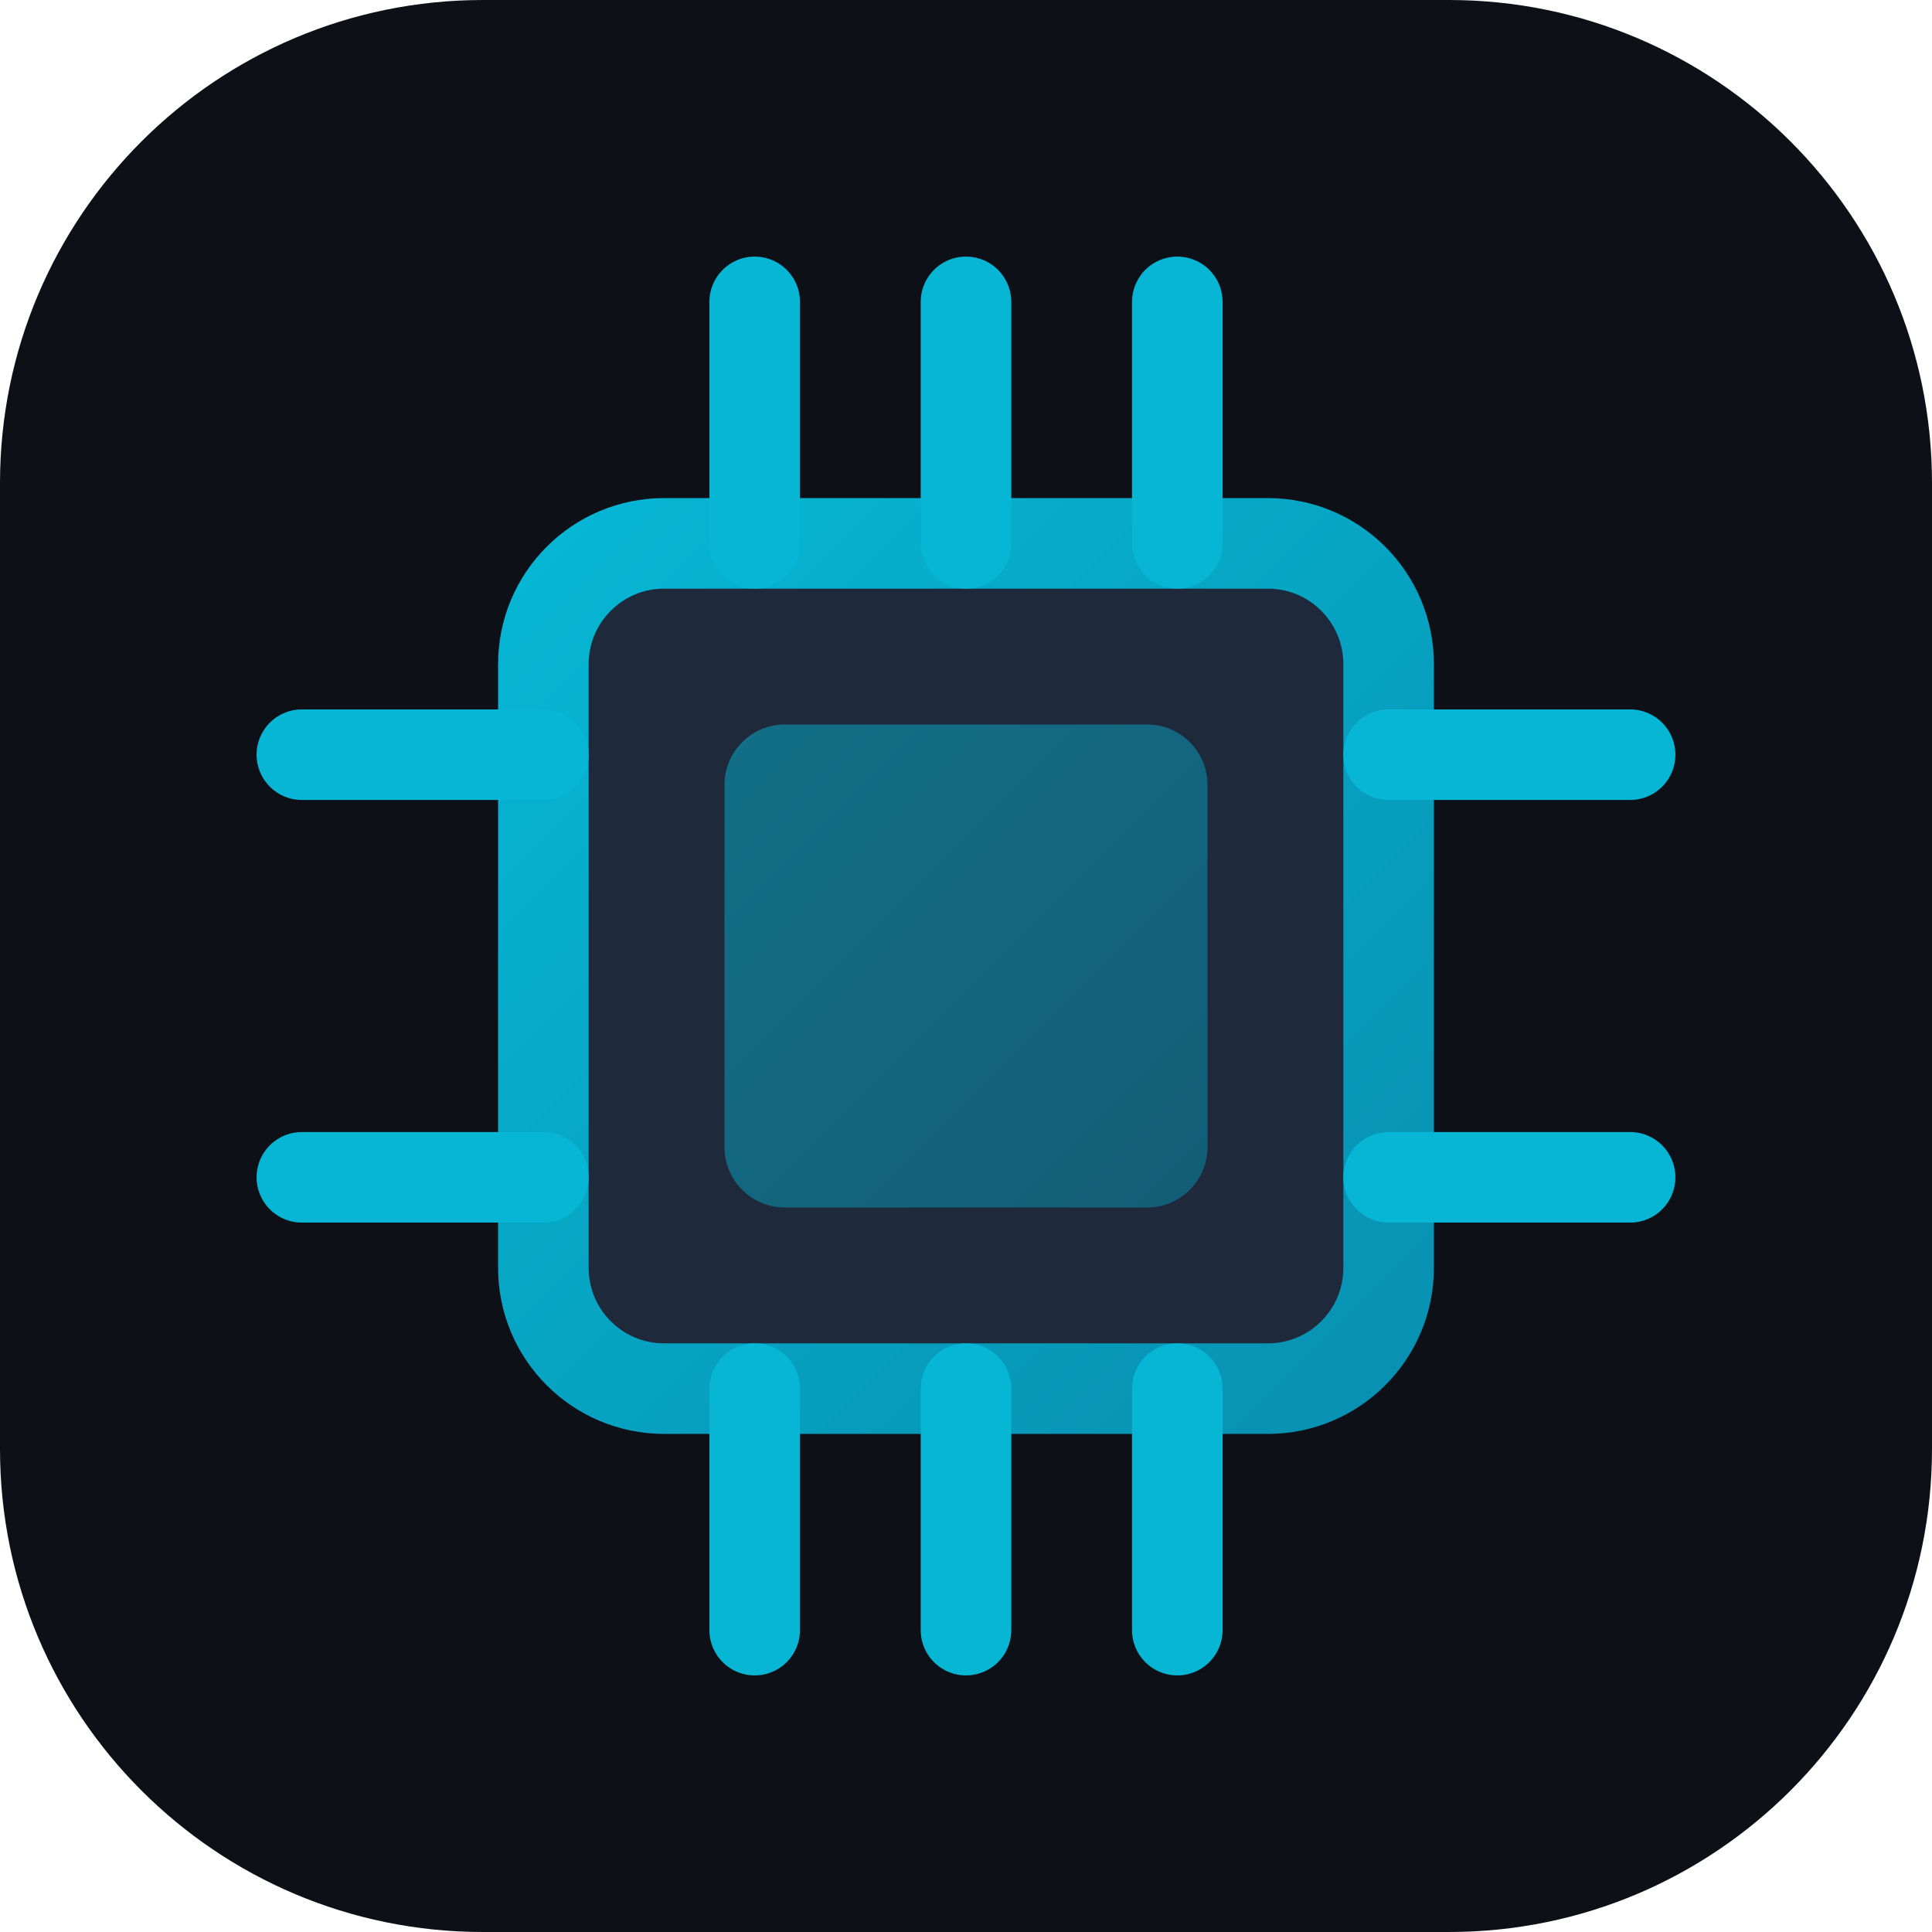
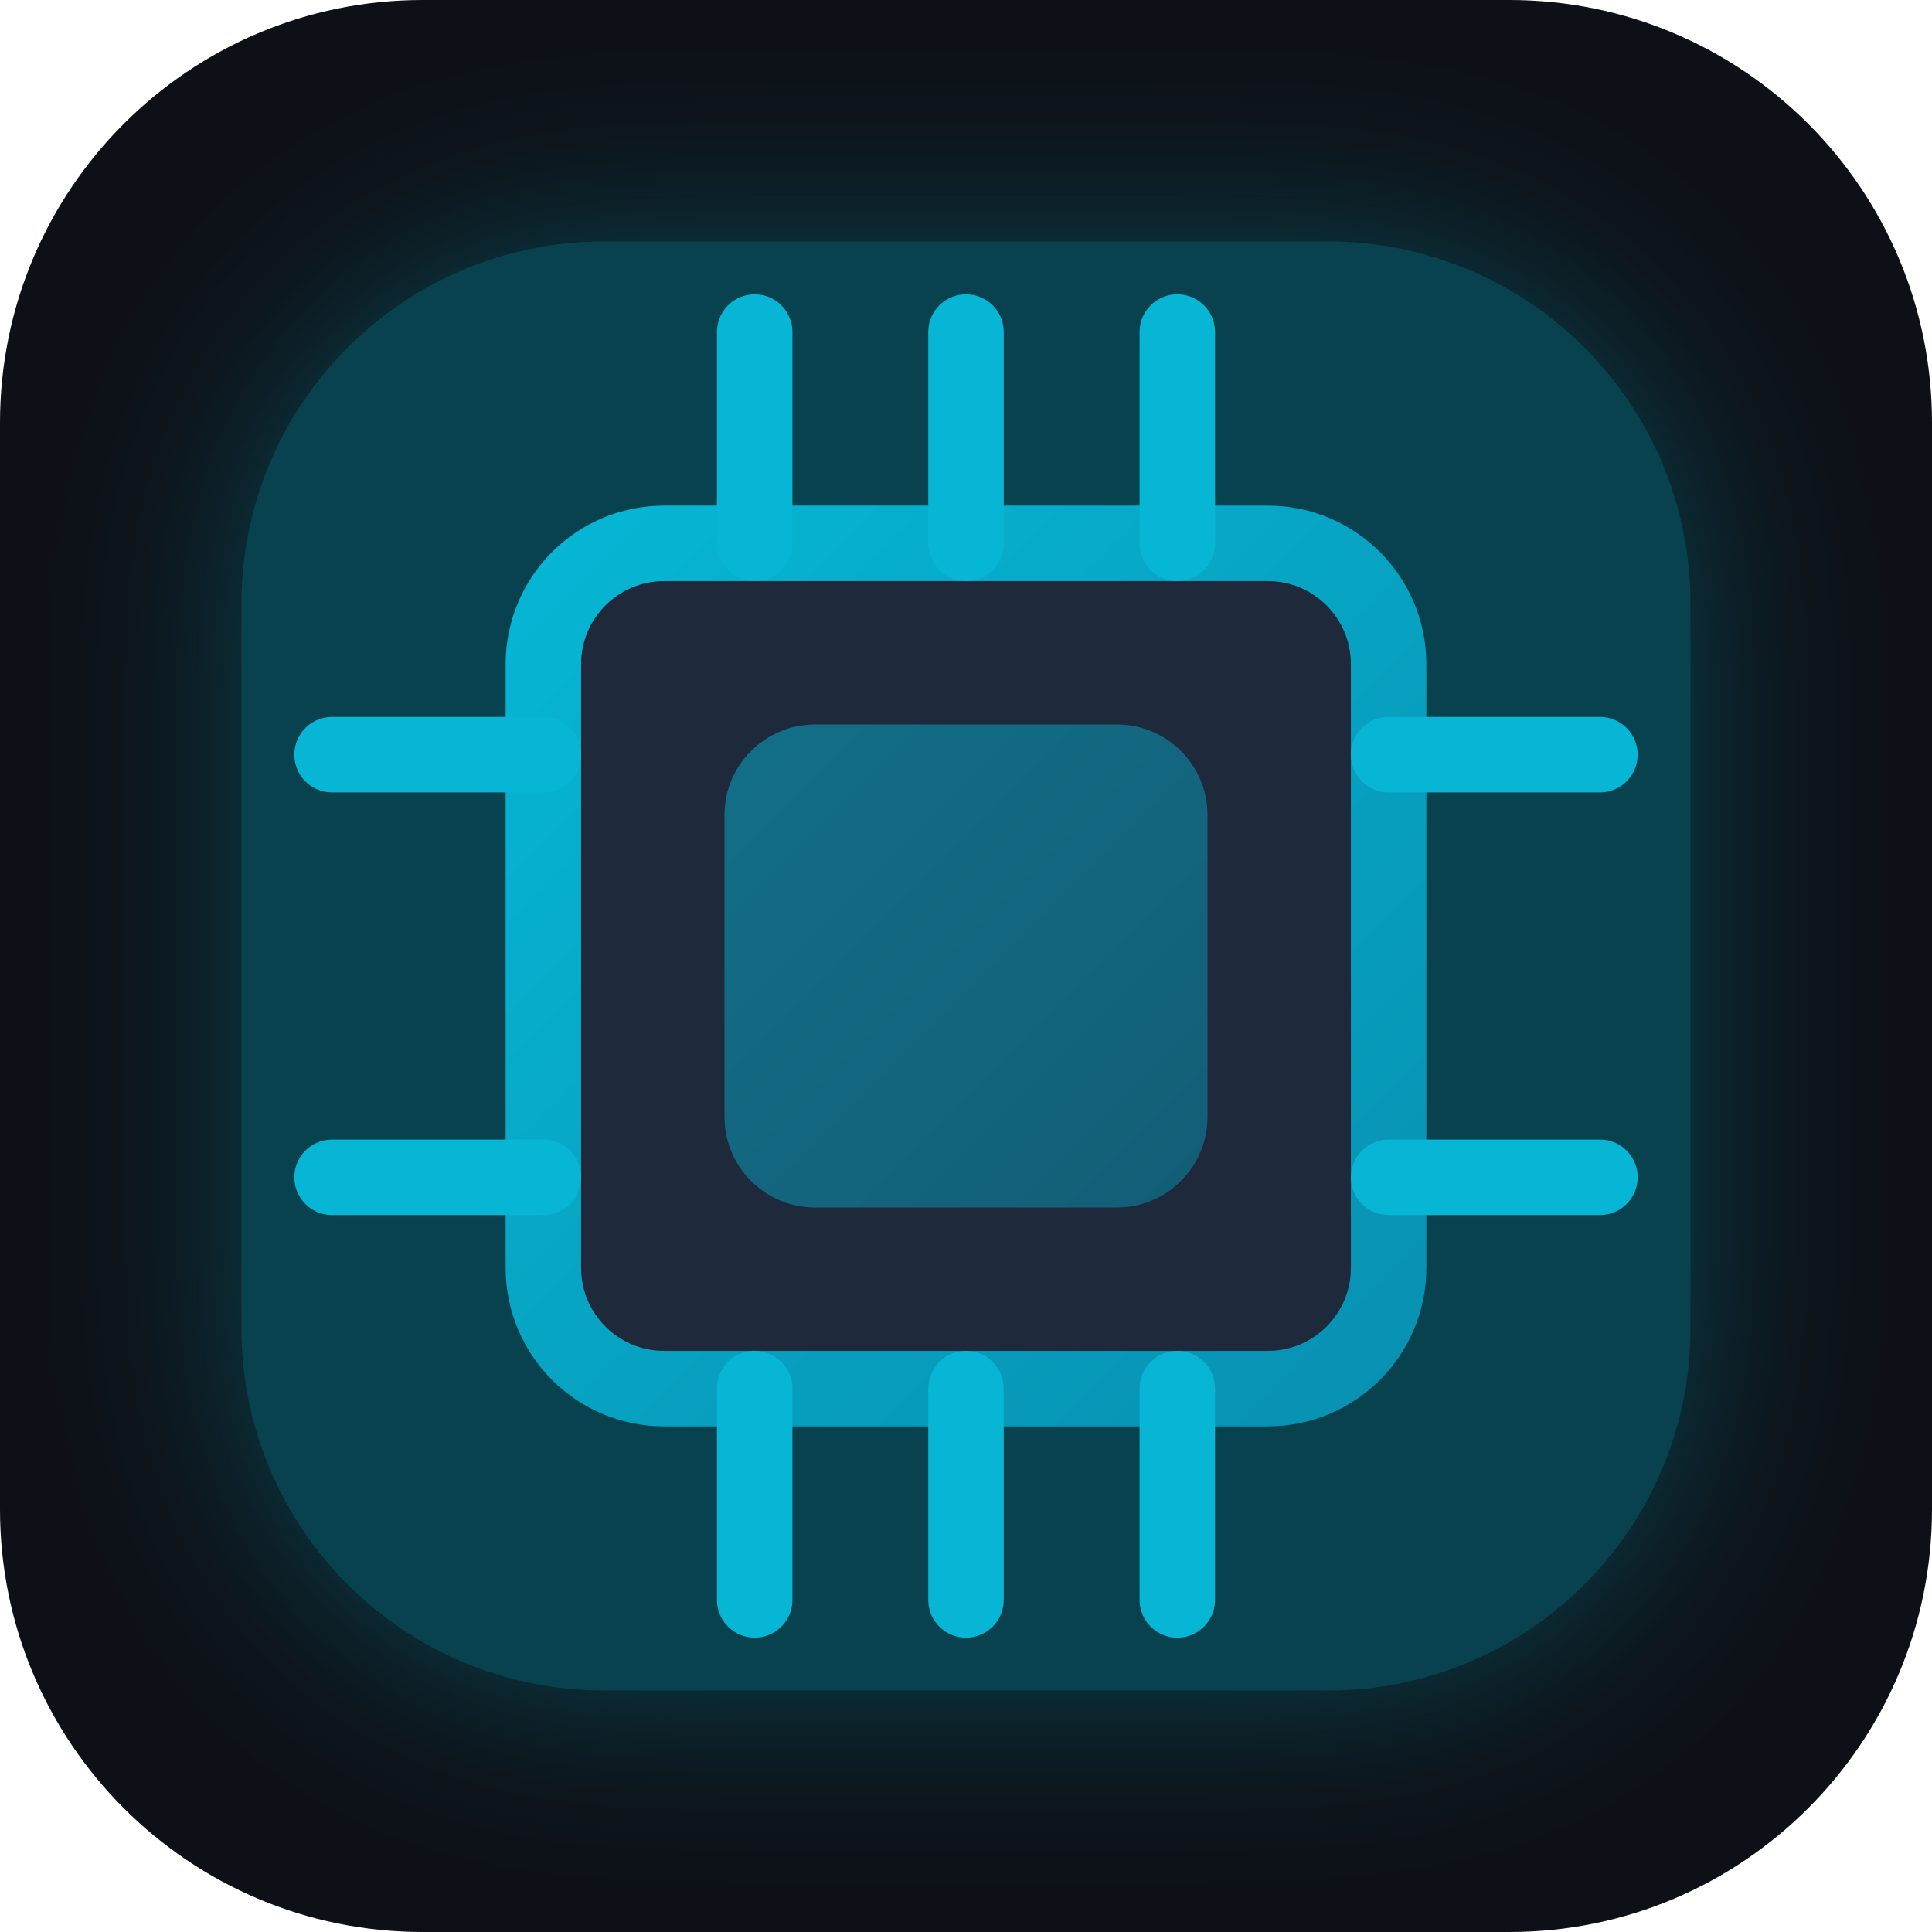
<svg xmlns="http://www.w3.org/2000/svg" viewBox="0 0 64 64" width="64" height="64">
  <defs>
-     <linearGradient id="chipGradFav" x1="0%" y1="0%" x2="100%" y2="100%">
+     <linearGradient id="chipGrad" x1="0%" y1="0%" x2="100%" y2="100%">
      <stop offset="0%" stop-color="#06b6d4" />
      <stop offset="100%" stop-color="#0891b2" />
    </linearGradient>
+     <filter id="glow" x="-50%" y="-50%" width="200%" height="200%">
+       <feGaussianBlur stdDeviation="3" result="blur" />
+       <feMerge>
+         <feMergeNode in="blur" />
+         <feMergeNode in="SourceGraphic" />
+       </feMerge>
+     </filter>
  </defs>
-   <rect width="64" height="64" rx="16" fill="#0d1117" />
+   <rect width="64" height="64" rx="14" fill="#0d1117" />
+   <rect x="8" y="8" width="48" height="48" rx="12" fill="#06b6d4" opacity="0.3" filter="url(#glow)" />
  <g transform="translate(32, 32)">
-     <rect x="-14" y="-14" width="28" height="28" rx="4" fill="#1e293b" stroke="url(#chipGradFav)" stroke-width="3" />
-     <rect x="-8" y="-8" width="16" height="16" rx="2" fill="url(#chipGradFav)" opacity="0.5" />
-     <line x1="-7" y1="-14" x2="-7" y2="-22" stroke="#06b6d4" stroke-width="3" stroke-linecap="round" />
-     <line x1="0" y1="-14" x2="0" y2="-22" stroke="#06b6d4" stroke-width="3" stroke-linecap="round" />
-     <line x1="7" y1="-14" x2="7" y2="-22" stroke="#06b6d4" stroke-width="3" stroke-linecap="round" />
-     <line x1="-7" y1="14" x2="-7" y2="22" stroke="#06b6d4" stroke-width="3" stroke-linecap="round" />
-     <line x1="0" y1="14" x2="0" y2="22" stroke="#06b6d4" stroke-width="3" stroke-linecap="round" />
-     <line x1="7" y1="14" x2="7" y2="22" stroke="#06b6d4" stroke-width="3" stroke-linecap="round" />
-     <line x1="-14" y1="-7" x2="-22" y2="-7" stroke="#06b6d4" stroke-width="3" stroke-linecap="round" />
-     <line x1="-14" y1="7" x2="-22" y2="7" stroke="#06b6d4" stroke-width="3" stroke-linecap="round" />
-     <line x1="14" y1="-7" x2="22" y2="-7" stroke="#06b6d4" stroke-width="3" stroke-linecap="round" />
-     <line x1="14" y1="7" x2="22" y2="7" stroke="#06b6d4" stroke-width="3" stroke-linecap="round" />
+     <rect x="-14" y="-14" width="28" height="28" rx="4" fill="#1e293b" stroke="url(#chipGrad)" stroke-width="2.5" />
+     <rect x="-8" y="-8" width="16" height="16" rx="3" fill="url(#chipGrad)" opacity="0.5" />
+     <line x1="-7" y1="-14" x2="-7" y2="-21" stroke="#06b6d4" stroke-width="2.5" stroke-linecap="round" />
+     <line x1="0" y1="-14" x2="0" y2="-21" stroke="#06b6d4" stroke-width="2.5" stroke-linecap="round" />
+     <line x1="7" y1="-14" x2="7" y2="-21" stroke="#06b6d4" stroke-width="2.5" stroke-linecap="round" />
+     <line x1="-7" y1="14" x2="-7" y2="21" stroke="#06b6d4" stroke-width="2.5" stroke-linecap="round" />
+     <line x1="0" y1="14" x2="0" y2="21" stroke="#06b6d4" stroke-width="2.5" stroke-linecap="round" />
+     <line x1="7" y1="14" x2="7" y2="21" stroke="#06b6d4" stroke-width="2.5" stroke-linecap="round" />
+     <line x1="-14" y1="-7" x2="-21" y2="-7" stroke="#06b6d4" stroke-width="2.5" stroke-linecap="round" />
+     <line x1="-14" y1="7" x2="-21" y2="7" stroke="#06b6d4" stroke-width="2.5" stroke-linecap="round" />
+     <line x1="14" y1="-7" x2="21" y2="-7" stroke="#06b6d4" stroke-width="2.5" stroke-linecap="round" />
+     <line x1="14" y1="7" x2="21" y2="7" stroke="#06b6d4" stroke-width="2.5" stroke-linecap="round" />
  </g>
</svg>
